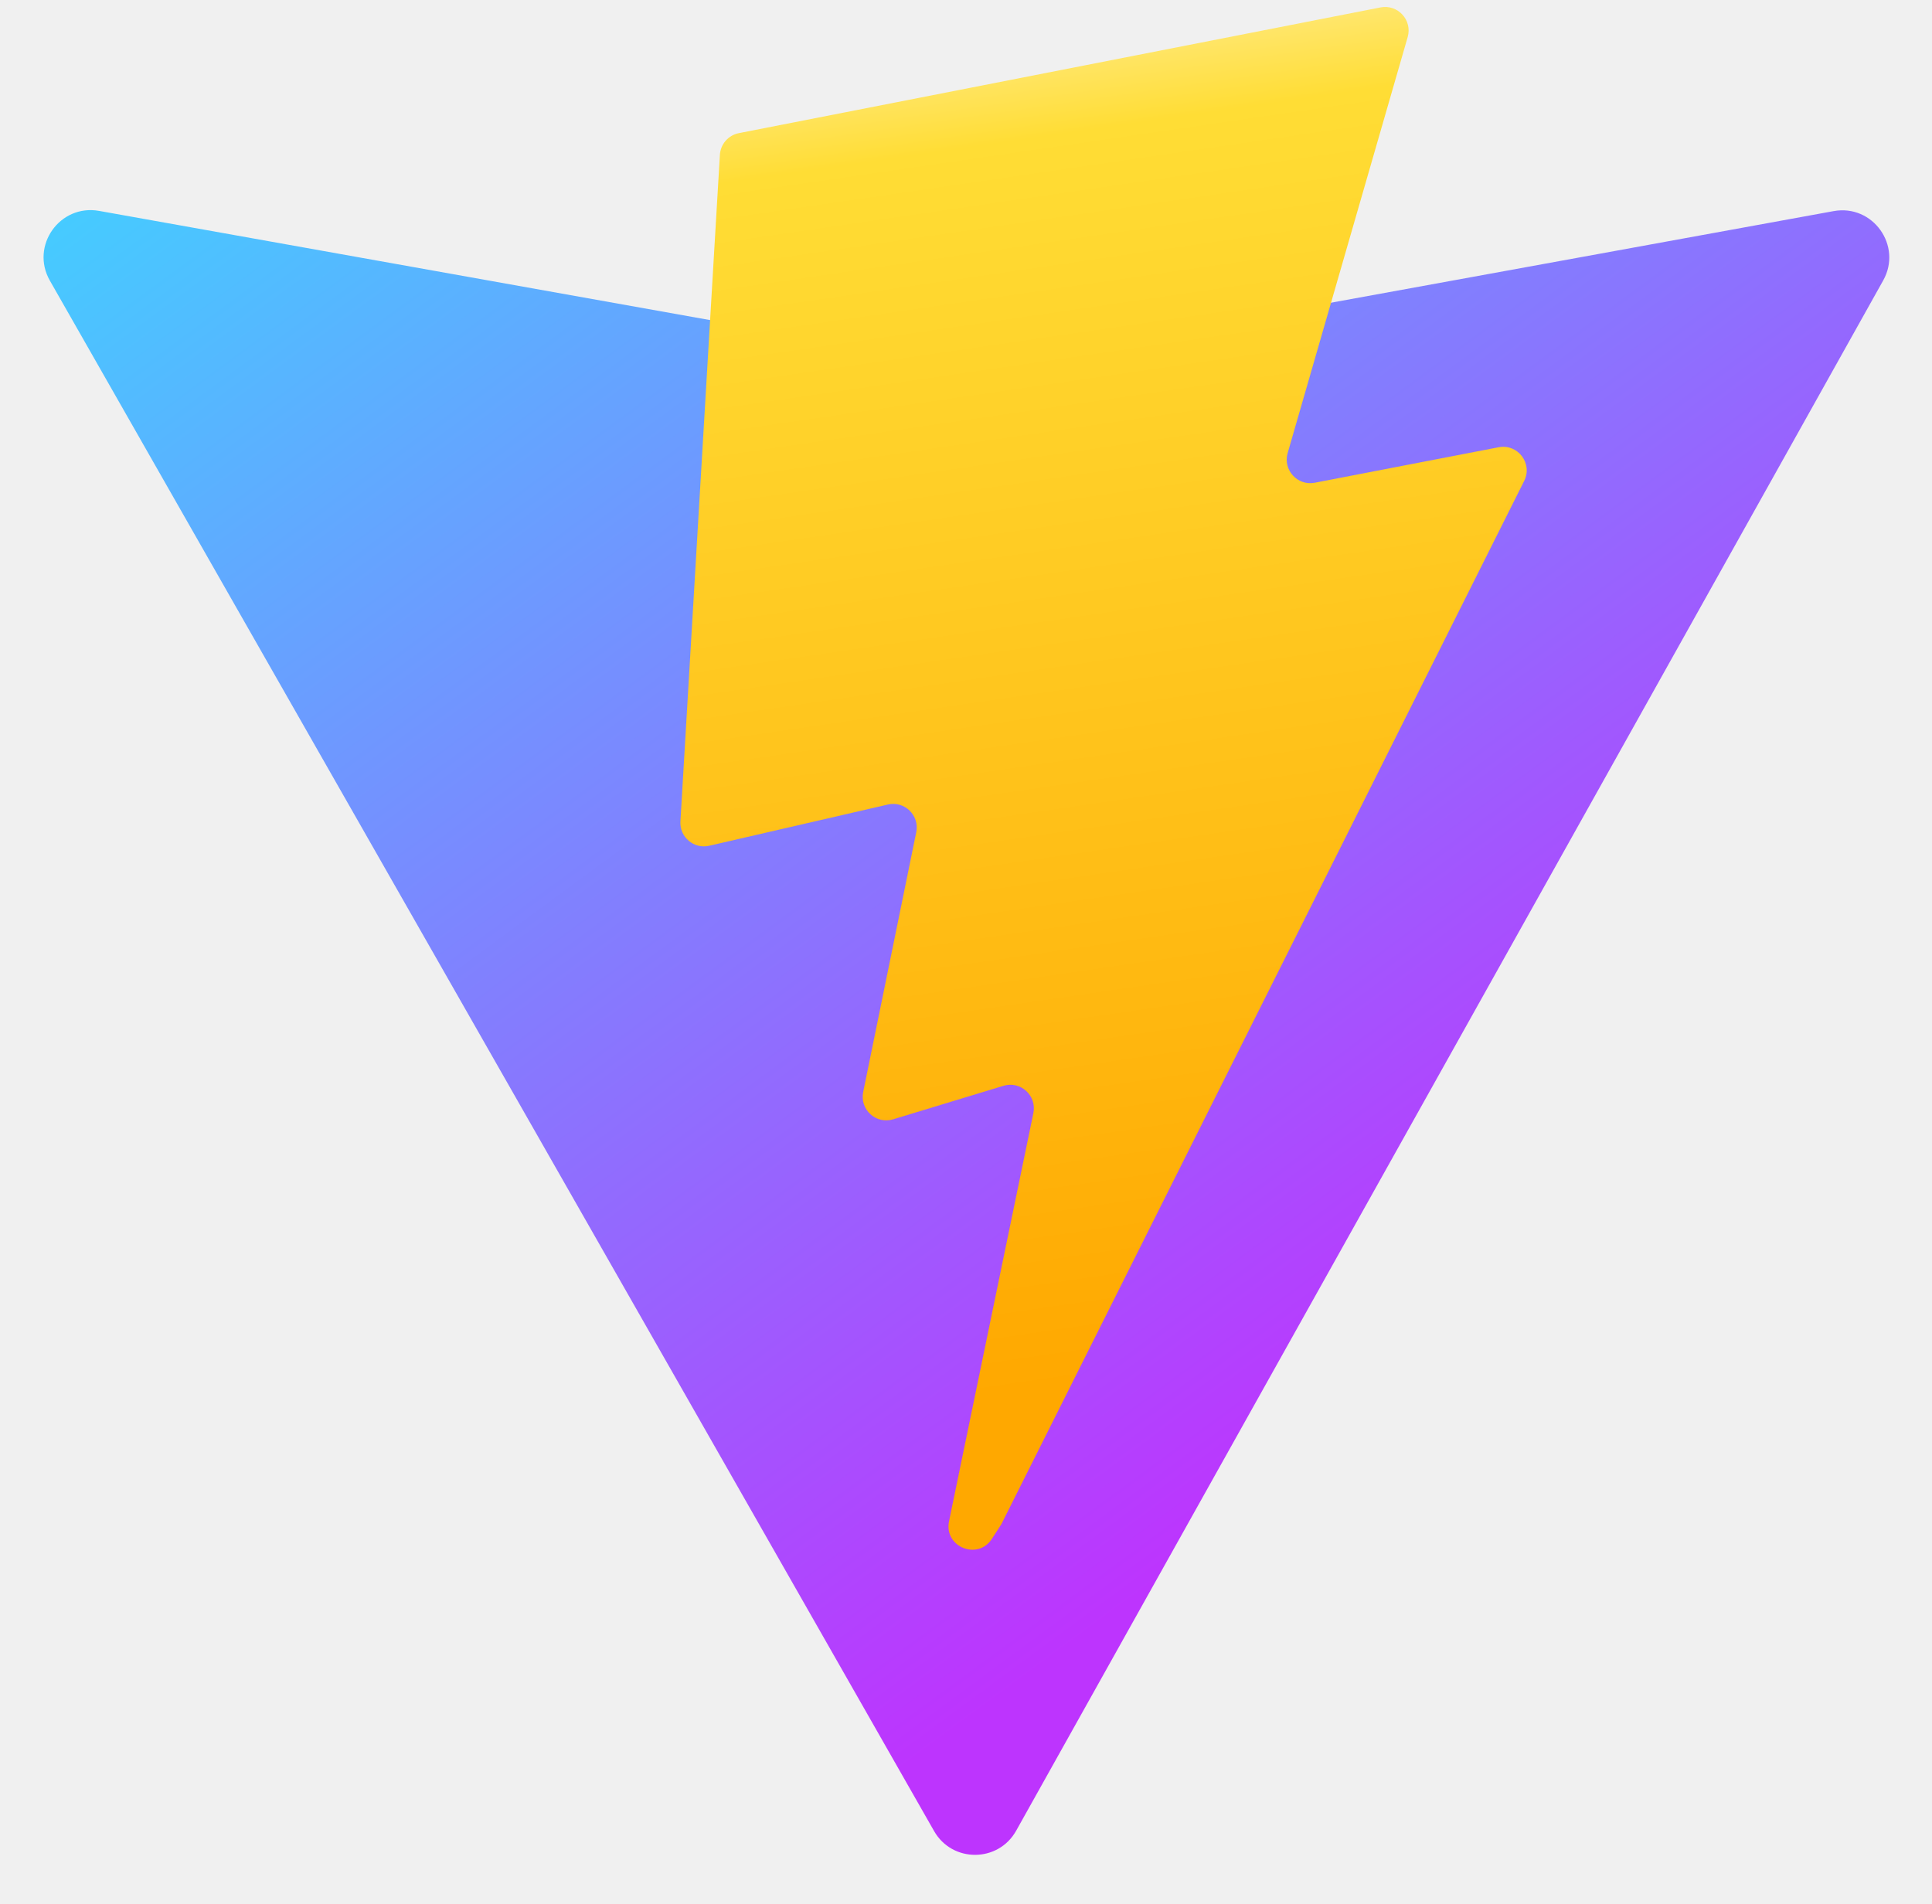
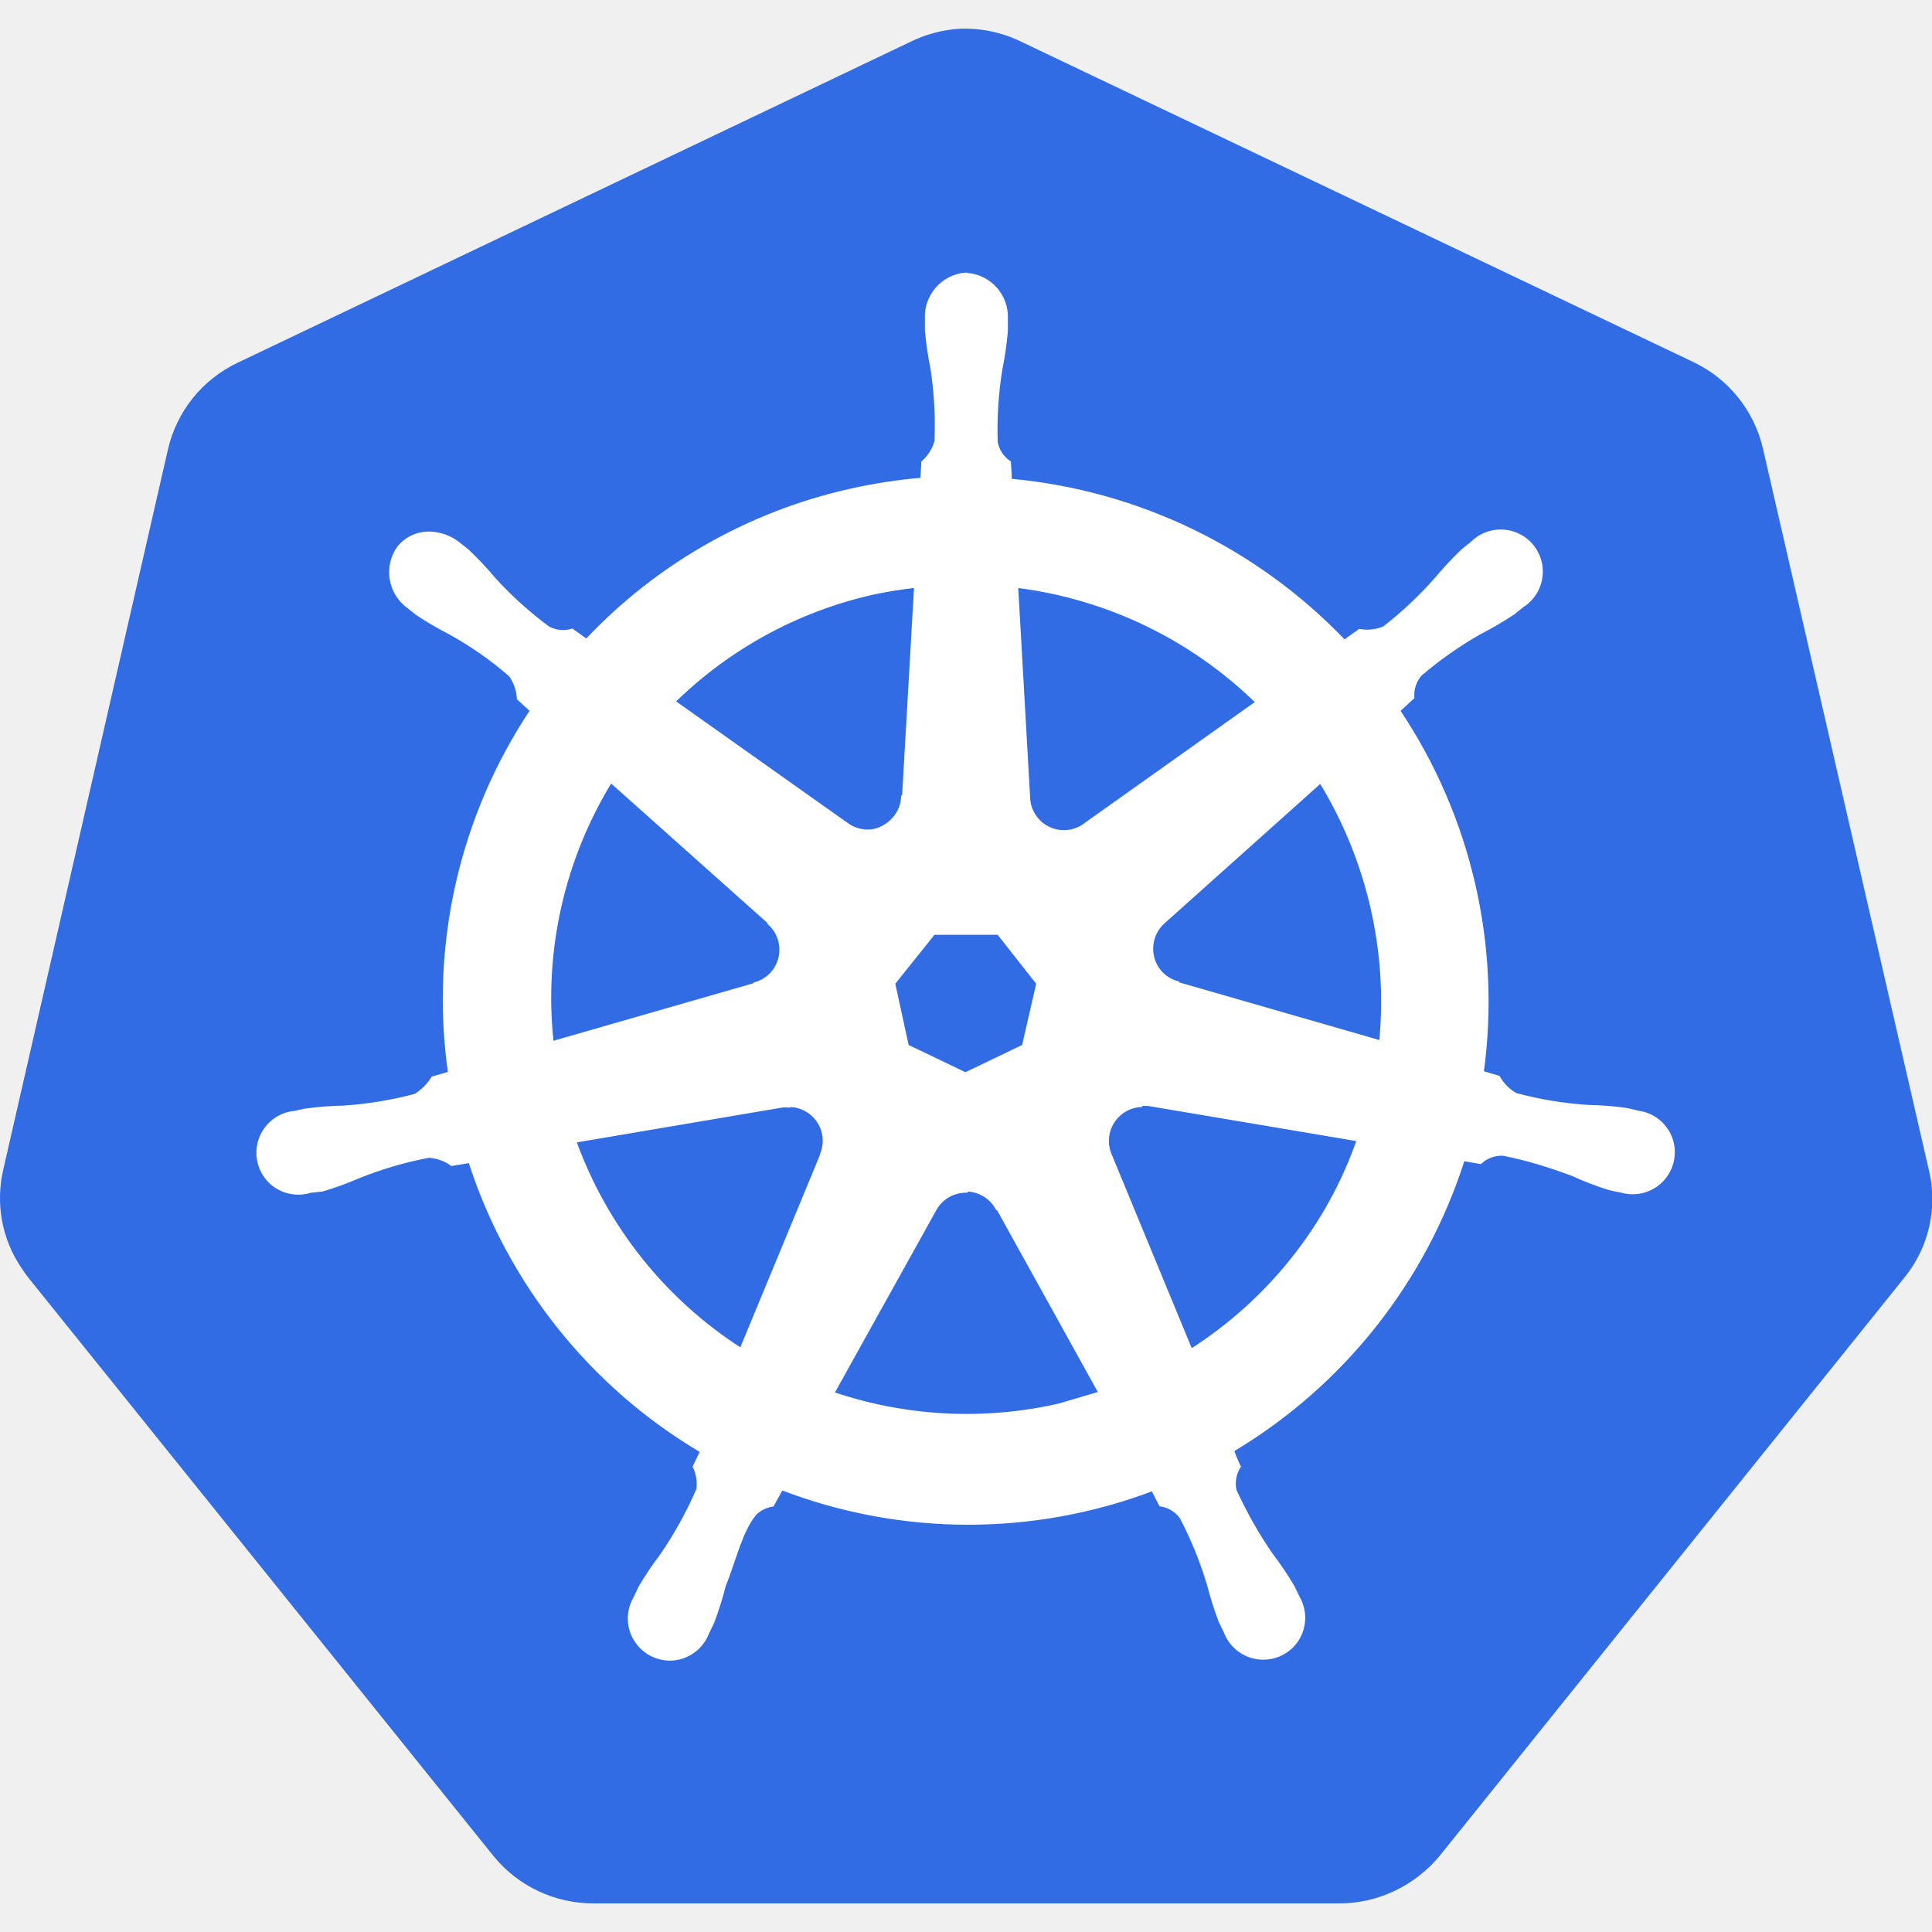
- <svg xmlns="http://www.w3.org/2000/svg" width="410" height="404" viewBox="0 0 410 404" fill="none">
-   <path d="M399.641 59.525L215.643 388.545C211.844 395.338 202.084 395.378 198.228 388.618L10.582 59.556C6.381 52.19 12.68 43.267 21.028 44.759L205.223 77.682C206.398 77.892 207.601 77.89 208.776 77.676L389.119 44.806C397.439 43.289 403.768 52.143 399.641 59.525Z" fill="url(#paint0_linear)" />
-   <path d="M292.965 1.574L156.801 28.255C154.563 28.694 152.906 30.59 152.771 32.866L144.395 174.33C144.198 177.662 147.258 180.248 150.51 179.498L188.42 170.749C191.967 169.931 195.172 173.055 194.443 176.622L183.18 231.775C182.422 235.487 185.907 238.661 189.532 237.56L212.947 230.446C216.577 229.344 220.065 232.527 219.297 236.242L201.398 322.875C200.278 328.294 207.486 331.249 210.492 326.603L212.5 323.5L323.454 102.072C325.312 98.365 322.108 94.137 318.036 94.923L279.014 102.454C275.347 103.161 272.227 99.746 273.262 96.158L298.731 7.867C299.767 4.273 296.636 0.855 292.965 1.574Z" fill="url(#paint1_linear)" />
-   <defs>
-     <linearGradient id="paint0_linear" x1="6" y1="33" x2="235" y2="344" gradientUnits="userSpaceOnUse">
-       <stop stop-color="#41D1FF" />
-       <stop offset="1" stop-color="#BD34FE" />
-     </linearGradient>
-     <linearGradient id="paint1_linear" x1="194.651" y1="8.818" x2="236.076" y2="292.989" gradientUnits="userSpaceOnUse">
-       <stop stop-color="#FFEA83" />
-       <stop offset="0.083" stop-color="#FFDD35" />
-       <stop offset="1" stop-color="#FFA800" />
-     </linearGradient>
-   </defs>
+ <svg xmlns="http://www.w3.org/2000/svg" viewBox="0 0 32 32" width="64" height="64">
+   <path d="M15.9.476a2.14 2.14 0 0 0-.823.218L3.932 6.01c-.582.277-1.005.804-1.15 1.432L.054 19.373c-.13.56-.025 1.147.3 1.627q.057.087.12.168l7.7 9.574c.407.5 1.018.787 1.662.784h12.35c.646.001 1.258-.3 1.664-.793l7.696-9.576c.404-.5.555-1.16.4-1.786L29.2 7.43c-.145-.628-.57-1.155-1.15-1.432L16.923.695A2.14 2.14 0 0 0 15.89.476z" fill="#326ce5" />
+   <path d="M16.002 4.542c-.384.027-.675.356-.655.74v.188c.018.213.05.424.092.633a6.22 6.22 0 0 1 .066 1.21c-.038.133-.114.253-.218.345l-.015.282c-.405.034-.807.096-1.203.186-1.666.376-3.183 1.24-4.354 2.485l-.24-.17c-.132.04-.274.025-.395-.04a6.22 6.22 0 0 1-.897-.81 5.55 5.55 0 0 0-.437-.465l-.148-.118c-.132-.106-.294-.167-.463-.175a.64.64 0 0 0-.531.236c-.226.317-.152.756.164.983l.138.11a5.55 5.55 0 0 0 .552.323c.354.197.688.428.998.7a.74.74 0 0 1 .133.384l.218.2c-1.177 1.766-1.66 3.905-1.358 6.006l-.28.08c-.073.116-.17.215-.286.288a6.22 6.22 0 0 1-1.194.197 5.57 5.57 0 0 0-.64.05l-.177.04h-.02a.67.67 0 0 0-.387 1.132.67.67 0 0 0 .684.165h.013l.18-.02c.203-.06.403-.134.598-.218.375-.15.764-.265 1.162-.34.138.008.27.055.382.135l.3-.05c.65 2.017 2.016 3.726 3.84 4.803l-.122.255c.056.117.077.247.06.376-.165.382-.367.748-.603 1.092a5.58 5.58 0 0 0-.358.533l-.085.18a.67.67 0 0 0 .65 1.001.67.67 0 0 0 .553-.432l.083-.17c.076-.2.14-.404.192-.61.177-.437.273-.906.515-1.196a.54.54 0 0 1 .286-.14l.15-.273a8.62 8.62 0 0 0 6.146.015l.133.255c.136.02.258.095.34.205.188.358.34.733.456 1.12a5.57 5.57 0 0 0 .194.611l.083.17a.67.67 0 0 0 1.187.131.67.67 0 0 0 .016-.701l-.087-.18a5.55 5.55 0 0 0-.358-.531c-.23-.332-.428-.686-.6-1.057a.52.52 0 0 1 .068-.4 2.29 2.29 0 0 1-.111-.269c1.82-1.085 3.18-2.8 3.823-4.82l.284.05c.102-.093.236-.142.373-.138.397.076.786.2 1.162.34.195.09.395.166.598.23.048.013.118.024.172.037h.013a.67.67 0 0 0 .841-.851.67.67 0 0 0-.544-.446l-.194-.046a5.57 5.57 0 0 0-.64-.05c-.404-.026-.804-.092-1.194-.197-.12-.067-.22-.167-.288-.288l-.27-.08a8.65 8.65 0 0 0-1.386-5.993l.236-.218c-.01-.137.035-.273.124-.378.307-.264.64-.497.99-.696a5.57 5.57 0 0 0 .552-.323l.146-.118a.67.67 0 0 0-.133-1.202.67.67 0 0 0-.696.161l-.148.118a5.57 5.57 0 0 0-.437.465c-.264.302-.556.577-.873.823a.74.74 0 0 1-.404.044l-.253.18c-1.46-1.53-3.427-2.48-5.535-2.67 0-.1-.013-.25-.015-.297-.113-.078-.192-.197-.218-.332a6.23 6.23 0 0 1 .076-1.207c.043-.21.073-.42.092-.633v-.2c.02-.384-.27-.713-.655-.74zm-.834 5.166l-.2 3.493h-.015c-.01.216-.137.4-.332.504s-.426.073-.6-.054l-2.865-2.03a6.86 6.86 0 0 1 3.303-1.799c.234-.05.47-.088.707-.114zm1.668 0c1.505.187 2.906.863 3.99 1.924l-2.838 2.017c-.175.14-.415.168-.618.072s-.333-.3-.336-.524zm-6.72 3.227l2.62 2.338v.015c.163.142.234.363.186.574s-.21.378-.417.435v.01l-3.362.967a6.86 6.86 0 0 1 .974-4.34zm11.753 0c.796 1.295 1.148 2.814 1.002 4.327l-3.367-.97v-.013c-.21-.057-.37-.224-.417-.435s.023-.43.186-.574l2.6-2.327zm-6.404 2.52h1.072l.655.832-.238 1.04-.963.463-.965-.463-.227-1.04zm3.434 2.838c.045-.005.1-.005.135 0l3.467.585c-.5 1.44-1.487 2.67-2.775 3.493l-1.34-3.244a.59.59 0 0 1 .509-.819zm-5.823.015c.196.003.377.104.484.268s.124.37.047.55v.013l-1.332 3.218C11 21.54 10.032 20.325 9.517 18.9l3.437-.583c.038-.004.077-.004.116 0zm2.904 1.4a.59.59 0 0 1 .537.308h.013l1.694 3.057-.677.2c-1.246.285-2.547.218-3.758-.194l1.7-3.057c.103-.18.293-.29.5-.295z" fill="#fff" stroke="#fff" stroke-width=".055" />
</svg>
